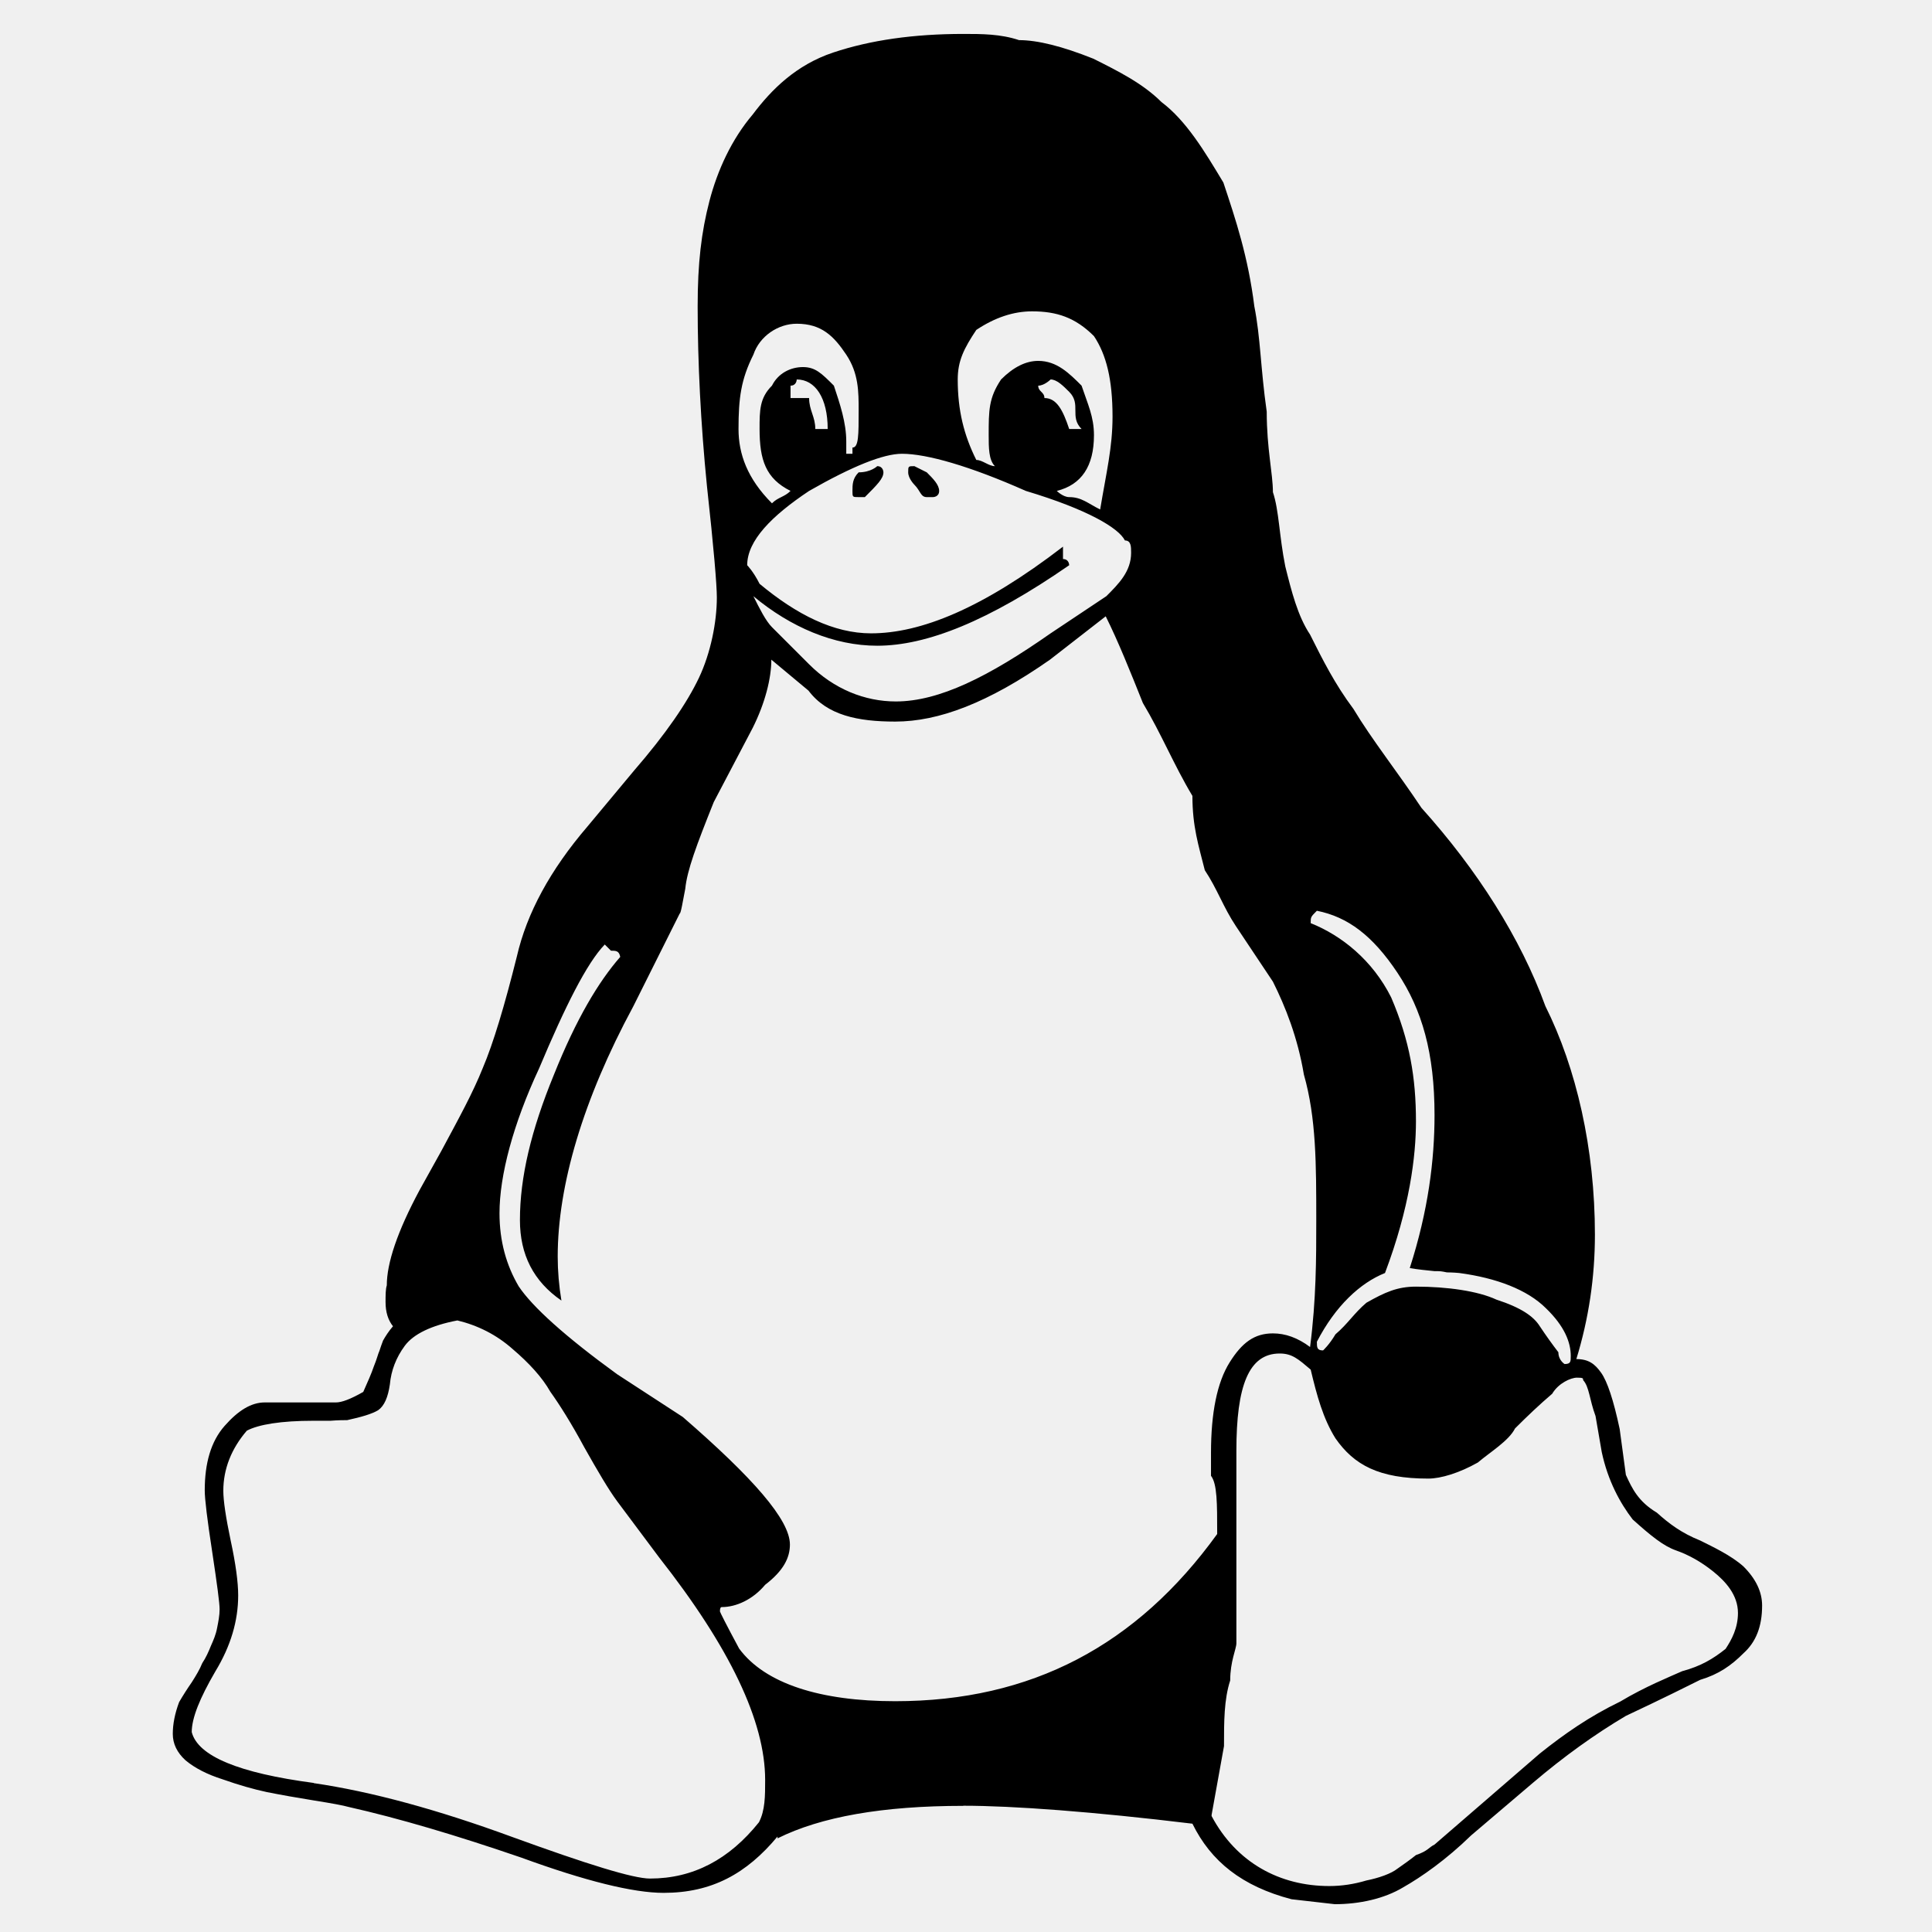
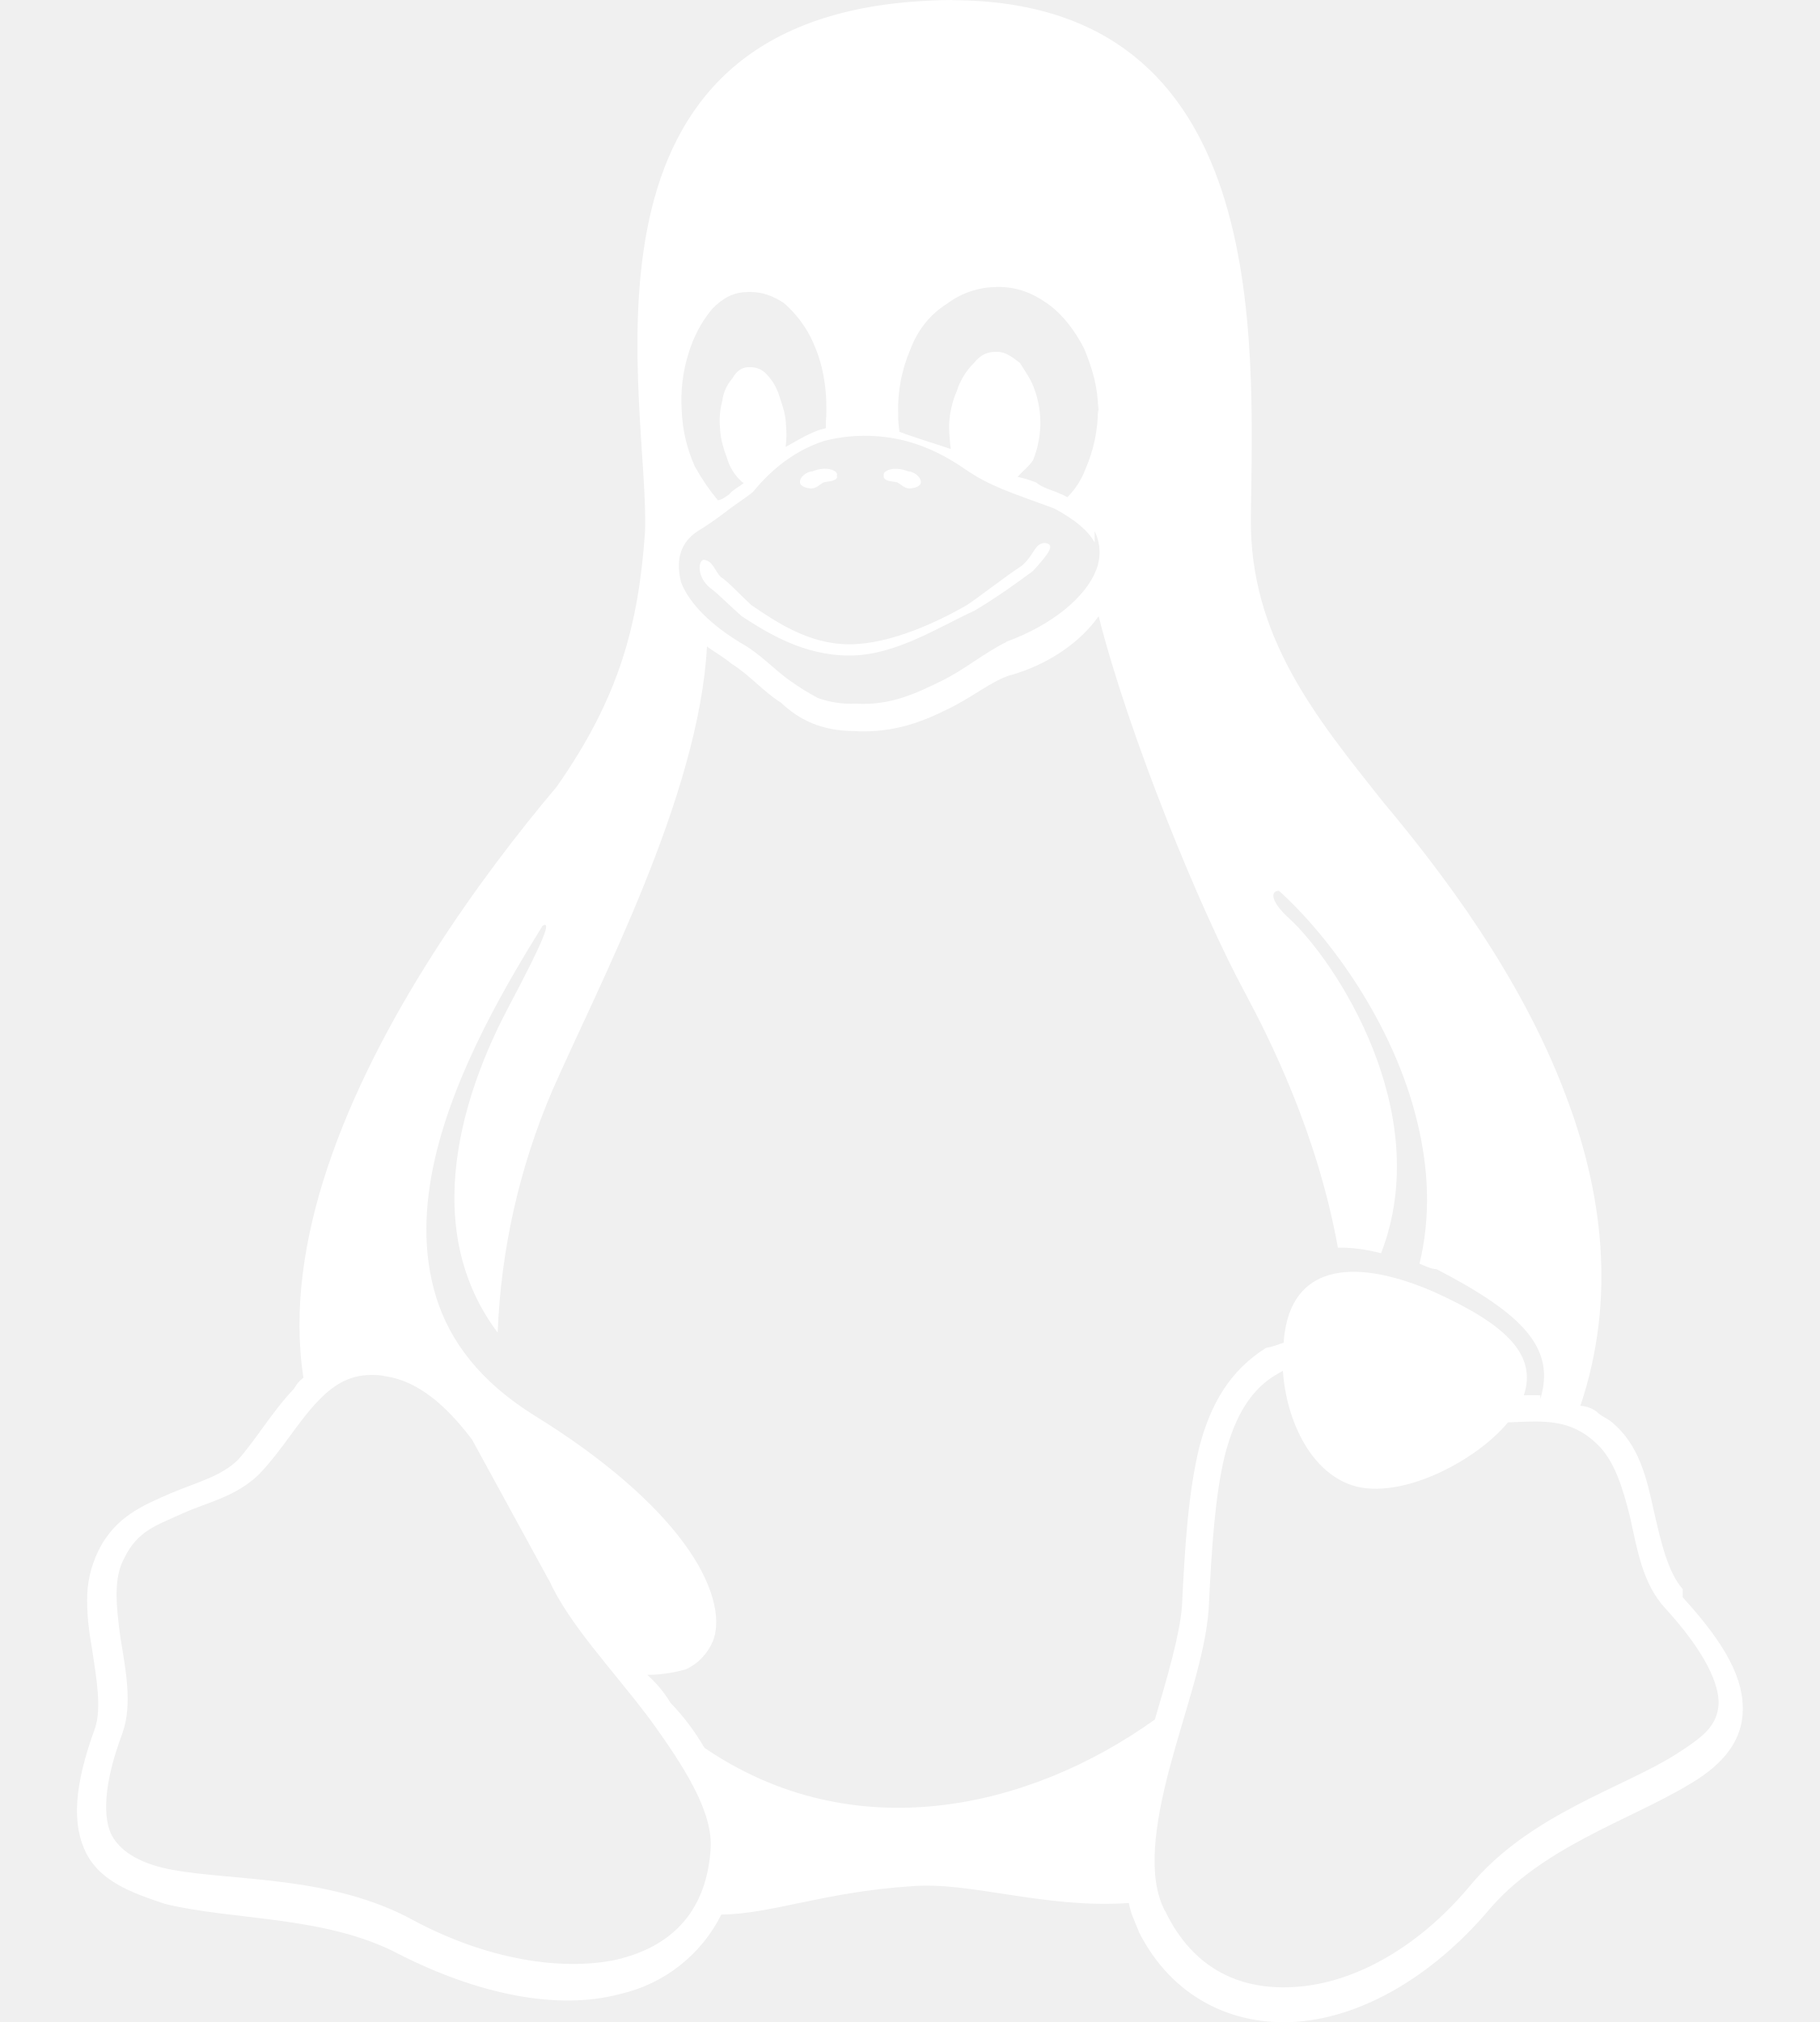
- <svg xmlns="http://www.w3.org/2000/svg" width="20px" height="20px" version="1.0" viewBox="0 0 266 312">
-   <path d="M128.664 79.279c0 1-1 1-1 1h-1c-1 0-1-1-2-2 0 0-1-1-1-2s0-1 1-1l2 1c1 1 2 2 2 3m-18-10c0-5-2-8-5-8 0 0 0 1-1 1v2h3c0 2 1 3 1 5h2m35-5c2 0 3 2 4 5h2c-1-1-1-2-1-3s0-2-1-3-2-2-3-2c0 0-1 1-2 1 0 1 1 1 1 2m-30 16c-1 0-1 0-1-1s0-2 1-3c2 0 3-1 3-1 1 0 1 1 1 1 0 1-1 2-3 4h-1m-11-1c-4-2-5-5-5-10 0-3 0-5 2-7 1-2 3-3 5-3s3 1 5 3c1 3 2 6 2 9v2h1v-1c1 0 1-2 1-6 0-3 0-6-2-9s-4-5-8-5c-3 0-6 2-7 5-2 4-2.4 7-2.4 12 0 4 1.4 8 5.4 12 1-1 2-1 3-2m125 141c1 0 1-.4 1-1.3 0-2.2-1-4.8-4-7.7-3-3-8-4.9-14-5.7-1-.1-2-.1-2-.1-1-.2-1-.2-2-.2-1-.1-3-.3-4-.5 3-9.3 4-17.5 4-24.7 0-10-2-17-6-23s-8-9-13-10c-1 1-1 1-1 2 5 2 10 6 13 12 3 7 4 13 4 20 0 5.6-1 13.9-5 24.5-4 1.6-8 5.3-11 11.1 0 .9 0 1.4 1 1.4 0 0 1-.9 2-2.6 2-1.7 3-3.4 5-5.1 3-1.7 5-2.6 8-2.6 5 0 10 .7 13 2.1 4 1.3 6 2.7 7 4.3 1 1.5 2 2.9 3 4.2 0 1.3 1 1.9 1 1.9m-92-145c-1-1-1-3-1-5 0-4 0-6 2-9 2-2 4-3 6-3 3 0 5 2 7 4 1 3 2 5 2 8 0 5-2 8-6 9 0 0 1 1 2 1 2 0 3 1 5 2 1-6 2-10 2-15 0-6-1-10-3-13-3-3-6-4-10-4-3 0-6 1-9 3-2 3-3 5-3 8 0 5 1 9 3 13 1 0 2 1 3 1m12 16c-13 9-23 13-31 13-7 0-14-3-20-8 1 2 2 4 3 5l6 6c4 4 9 6 14 6 7 0 15-4 25-11l9-6c2-2 4-4 4-7 0-1 0-2-1-2-1-2-6-5-16-8-9-4-16-6-20-6-3 0-8 2-15 6-6 4-10 8-10 12 0 0 1 1 2 3 6 5 12 8 18 8 8 0 18-4 31-14v2c1 0 1 1 1 1m23 202c4 7.52 11 11.3 19 11.3 2 0 4-.3 6-.9 2-.4 4-1.1 5-1.9 1-.7 2-1.4 3-2.2 2-.7 2-1.2 3-1.7l17-14.7c4-3.19 8-5.98 13-8.4 4-2.4 8-4 10-4.9 3-.8 5-2 7-3.6 1-1.5 2-3.4 2-5.8 0-2.9-2-5.1-4-6.7s-4-2.7-6-3.4-4-2.3-7-5c-2-2.6-4-6.2-5-10.9l-1-5.8c-1-2.7-1-4.7-2-5.8 0-.3 0-.4-1-.4s-3 .9-4 2.6c-2 1.7-4 3.6-6 5.6-1 2-4 3.8-6 5.5-3 1.7-6 2.6-8 2.6-8 0-12-2.2-15-6.5-2-3.2-3-6.9-4-11.1-2-1.7-3-2.6-5-2.6-5 0-7 5.2-7 15.7v31.1c0 .9-1 2.9-1 6-1 3.1-1 6.62-1 10.6l-2 11.1v.17m-145-5.29c9.3 1.36 20 4.27 32.1 8.71 12.1 4.4 19.5 6.7 22.2 6.7 7 0 12.8-3.1 17.6-9.09 1-1.94 1-4.22 1-6.84 0-9.45-5.7-21.4-17.1-35.9l-6.8-9.1c-1.4-1.9-3.1-4.8-5.3-8.7-2.1-3.9-4-6.9-5.5-9-1.3-2.3-3.4-4.6-6.1-6.9-2.6-2.3-5.6-3.8-8.9-4.6-4.2.8-7.1 2.2-8.5 4.1s-2.2 4-2.4 6.2c-.3 2.1-.9 3.5-1.9 4.2-1 .6-2.7 1.1-5 1.6-.5 0-1.4 0-2.7.1h-2.7c-5.3 0-8.9.6-10.8 1.6-2.5 2.9-3.8 6.2-3.8 9.7 0 1.6.4 4.3 1.2 8.1.8 3.7 1.2 6.7 1.2 8.8 0 4.1-1.2 8.2-3.7 12.3-2.5 4.3-3.8 7.5-3.8 9.78 1 3.88 7.6 6.61 19.7 8.21m33.3-90.9c0-6.9 1.8-14.5 5.5-23.5 3.6-9 7.2-15 10.7-19-.2-1-.7-1-1.5-1l-1-1c-2.9 3-6.4 10-10.6 20-4.2 9-6.4 17.3-6.4 23.4 0 4.5 1.1 8.4 3.1 11.8 2.2 3.3 7.5 8.1 15.9 14.2l10.6 6.9c11.3 9.8 17.3 16.6 17.3 20.6 0 2.1-1 4.2-4 6.5-2 2.4-4.7 3.6-7 3.6-.2 0-.3.2-.3.7 0 .1 1 2.1 3.1 6 4.2 5.7 13.2 8.5 25.2 8.5 22 0 39-9 52-27 0-5 0-8.1-1-9.4v-3.7c0-6.5 1-11.4 3-14.6s4-4.7 7-4.7c2 0 4 .7 6 2.2 1-7.7 1-14.4 1-20.4 0-9.1 0-16.6-2-23.6-1-6-3-11-5-15l-6-9c-2-3-3-6-5-9-1-4-2-7-2-12-3-5-5-10-8-15-2-5-4-10-6-14l-9 7c-10 7-18 10-25 10-6 0-11-1-14-5l-6-5c0 3-1 7-3 11l-6.3 12c-2.8 7-4.3 11-4.6 14-.4 2-.7 4-.9 4l-7.5 15c-8.1 15-12.2 28.9-12.2 40.4 0 2.3.2 4.7.6 7.1-4.5-3.1-6.7-7.4-6.7-13m71.6 94.6c-13 0-23 1.76-30 5.25v-.3c-5 6-10.6 9.1-18.4 9.1-4.9 0-12.6-1.9-23-5.7-10.5-3.6-19.8-6.36-27.9-8.18-.8-.23-2.6-.57-5.5-1.03-2.8-.45-5.4-.91-7.7-1.37-2.1-.45-4.5-1.13-7.1-2.05-2.5-.79-4.5-1.82-6-3.07-1.38-1.26-2.06-2.68-2.06-4.27 0-1.6.34-3.31 1.02-5.13.64-1.1 1.34-2.2 2.04-3.2.7-1.1 1.3-2.1 1.7-3.1.6-.9 1-1.8 1.4-2.8.4-.9.8-1.8 1-2.9.2-1 .4-2 .4-3s-.4-4-1.2-9.3c-.8-5.2-1.2-8.5-1.2-9.9 0-4.4 1-7.9 3.2-10.4s4.3-3.8 6.5-3.8h11.5c.9 0 2.3-.5 4.4-1.7.7-1.6 1.3-2.9 1.7-4.1.5-1.2.7-2.1.9-2.5.2-.6.4-1.2.6-1.7.4-.7.9-1.5 1.6-2.3-.8-1-1.2-2.3-1.2-3.9 0-1.1 0-2.1.2-2.7 0-3.6 1.7-8.7 5.3-15.4l3.5-6.3c2.9-5.4 5.1-9.4 6.7-13.4 1.7-4 3.5-10 5.5-18 1.6-7 5.4-14 11.4-21l7.5-9c5.2-6 8.6-11 10.5-15s2.9-9 2.9-13c0-2-.5-8-1.6-18-1-10-1.5-20-1.5-29 0-7 .6-12 1.9-17s3.6-10 7-14c3-4 7-8 13-10s13-3 21-3c3 0 6 0 9 1 3 0 7 1 12 3 4 2 8 4 11 7 4 3 7 8 10 13 2 6 4 12 5 20 1 5 1 10 2 17 0 6 1 10 1 13 1 3 1 7 2 12 1 4 2 8 4 11 2 4 4 8 7 12 3 5 7 10 11 16 9 10 16 21 20 32 5 10 8 23 8 36.9 0 6.9-1 13.6-3 20.1 2 0 3 .8 4 2.2s2 4.4 3 9.1l1 7.4c1 2.2 2 4.3 5 6.1 2 1.8 4 3.3 7 4.5 2 1 5 2.4 7 4.2 2 2 3 4.1 3 6.3 0 3.4-1 5.9-3 7.7-2 2-4 3.4-7 4.3-2 1-6 3-12 5.82-5 2.96-10 6.55-15 10.8l-10 8.51c-4 3.9-8 6.7-11 8.4-3 1.8-7 2.7-11 2.7l-7-.8c-8-2.1-13-6.1-16-12.2-16-1.94-29-2.9-37-2.9" />
+ <svg xmlns="http://www.w3.org/2000/svg" width="18px" height="20px" viewBox="0 0 18 20" version="1.1">
+   <g id="Welcome" stroke="none" stroke-width="1" fill="none" fill-rule="evenodd">
+     <g id="Desktop-GameList" transform="translate(-556, -1331)" fill="#FFFFFF" fill-rule="nonzero">
+       <g id="Cards" transform="translate(50, 458)">
+         <g id="Dota-Underlords" transform="translate(318, 627)">
+           <g id="Platforms" transform="translate(0, 244)">
+             <g id="cib-linux" transform="translate(187, 2)">
+               <g id="Icon" transform="translate(1, 0)">
+                 <path d="M9.42,0 C9.29,0 9.157,0.007 9.019,0.017 C5.497,0.296 6.432,4.024 6.379,5.267 C6.314,6.175 6.129,6.894 5.504,7.784 C4.765,8.659 3.73,10.076 3.239,11.549 C3.008,12.242 2.897,12.956 3.001,13.627 C2.962,13.656 2.93,13.694 2.907,13.737 C2.692,13.962 2.532,14.239 2.356,14.437 C2.191,14.602 1.953,14.659 1.692,14.769 C1.432,14.883 1.142,14.994 0.973,15.339 C0.897,15.496 0.858,15.664 0.862,15.841 C0.862,16.003 0.885,16.172 0.907,16.286 C0.957,16.618 1.005,16.892 0.94,17.094 C0.732,17.659 0.709,18.047 0.853,18.331 C0.998,18.611 1.298,18.721 1.633,18.832 C2.311,18.998 3.225,18.946 3.948,19.33 C4.719,19.721 5.504,19.89 6.129,19.724 C6.565,19.626 6.935,19.337 7.134,18.937 C7.622,18.934 8.159,18.712 9.016,18.657 C9.599,18.608 10.328,18.881 11.164,18.823 C11.187,18.937 11.216,18.988 11.262,19.102 L11.262,19.106 C11.587,19.753 12.189,20.046 12.834,19.997 C13.475,19.946 14.159,19.552 14.712,18.907 C15.239,18.273 16.115,18.005 16.694,17.657 C16.984,17.491 17.219,17.267 17.235,16.944 C17.254,16.613 17.069,16.267 16.642,15.799 L16.642,15.717 L16.639,15.714 C16.496,15.548 16.431,15.268 16.356,14.943 C16.284,14.607 16.206,14.289 15.946,14.071 C15.894,14.025 15.842,14.015 15.787,13.96 C15.741,13.927 15.686,13.908 15.63,13.905 C15.988,12.84 15.848,11.783 15.483,10.828 C15.041,9.653 14.262,8.628 13.673,7.925 C13.009,7.088 12.358,6.294 12.371,5.119 C12.394,3.325 12.569,0.009 9.419,0.002 L9.42,0 Z M9.859,2.838 L9.873,2.838 C10.048,2.838 10.201,2.891 10.357,3.001 C10.517,3.114 10.634,3.278 10.722,3.447 C10.81,3.662 10.856,3.828 10.862,4.049 C10.862,4.033 10.865,4.016 10.865,4.001 L10.865,4.088 C10.865,4.081 10.862,4.076 10.862,4.069 L10.859,4.049 C10.859,4.251 10.817,4.453 10.736,4.638 C10.697,4.743 10.636,4.839 10.556,4.918 C10.534,4.906 10.511,4.893 10.484,4.883 C10.397,4.843 10.319,4.831 10.247,4.772 C10.188,4.749 10.127,4.73 10.064,4.717 C10.104,4.669 10.185,4.606 10.217,4.551 C10.26,4.447 10.283,4.333 10.289,4.216 L10.289,4.199 C10.291,4.087 10.273,3.974 10.237,3.868 C10.201,3.757 10.156,3.701 10.088,3.591 C10.016,3.535 9.947,3.48 9.863,3.48 L9.85,3.48 C9.772,3.48 9.703,3.502 9.632,3.591 C9.554,3.668 9.496,3.763 9.463,3.868 C9.417,3.973 9.392,4.085 9.387,4.199 L9.387,4.216 C9.387,4.291 9.394,4.366 9.403,4.441 C9.241,4.386 9.039,4.326 8.896,4.271 C8.888,4.216 8.883,4.161 8.883,4.106 L8.883,4.089 C8.876,3.869 8.919,3.65 9.007,3.448 C9.075,3.266 9.199,3.109 9.365,3.005 C9.508,2.898 9.68,2.839 9.859,2.839 L9.859,2.838 Z M7.392,2.888 L7.421,2.888 C7.539,2.888 7.646,2.927 7.754,2.998 C7.877,3.106 7.976,3.239 8.041,3.385 C8.116,3.552 8.158,3.721 8.171,3.942 L8.171,3.945 C8.174,4.056 8.174,4.115 8.168,4.167 L8.168,4.235 L8.099,4.254 C7.973,4.3 7.872,4.365 7.77,4.421 C7.78,4.346 7.78,4.271 7.773,4.199 L7.773,4.186 C7.764,4.076 7.741,4.021 7.705,3.909 C7.678,3.824 7.63,3.747 7.565,3.685 C7.524,3.649 7.47,3.63 7.416,3.632 L7.396,3.632 C7.338,3.636 7.288,3.665 7.243,3.743 C7.188,3.806 7.153,3.885 7.143,3.968 C7.119,4.056 7.112,4.15 7.122,4.245 L7.122,4.254 C7.133,4.369 7.152,4.424 7.191,4.534 C7.216,4.619 7.263,4.696 7.327,4.756 C7.338,4.766 7.344,4.773 7.357,4.776 C7.299,4.825 7.259,4.835 7.211,4.89 C7.178,4.913 7.143,4.942 7.101,4.949 C7.014,4.845 6.938,4.733 6.872,4.614 C6.793,4.439 6.749,4.249 6.742,4.057 C6.73,3.869 6.752,3.68 6.808,3.5 C6.857,3.337 6.935,3.184 7.045,3.054 C7.152,2.944 7.26,2.889 7.393,2.889 L7.392,2.888 Z M8.534,4.31 C8.811,4.31 9.144,4.362 9.547,4.642 C9.791,4.809 9.984,4.867 10.426,5.029 C10.641,5.144 10.764,5.254 10.826,5.365 L10.826,5.254 C10.886,5.376 10.891,5.518 10.839,5.644 C10.735,5.905 10.409,6.182 9.951,6.348 L9.951,6.351 C9.729,6.461 9.534,6.628 9.306,6.738 C9.076,6.849 8.814,6.982 8.463,6.96 C8.336,6.966 8.209,6.947 8.089,6.904 C7.996,6.855 7.907,6.8 7.822,6.739 C7.659,6.628 7.519,6.462 7.311,6.351 L7.311,6.348 L7.308,6.348 C6.973,6.143 6.794,5.921 6.735,5.756 C6.68,5.531 6.732,5.366 6.898,5.255 C7.083,5.144 7.213,5.03 7.298,4.975 C7.386,4.913 7.419,4.89 7.445,4.867 L7.448,4.867 L7.448,4.864 C7.588,4.695 7.809,4.474 8.148,4.362 C8.261,4.333 8.393,4.311 8.535,4.311 L8.534,4.31 Z M10.865,6.093 C11.165,7.275 11.865,8.991 12.314,9.821 C12.552,10.266 13.027,11.204 13.232,12.341 C13.362,12.338 13.505,12.356 13.659,12.396 C14.199,11.002 13.206,9.505 12.754,9.088 C12.568,8.922 12.559,8.811 12.649,8.811 C13.141,9.254 13.785,10.121 14.019,11.106 C14.127,11.552 14.154,12.028 14.039,12.499 C14.094,12.522 14.15,12.551 14.209,12.554 C15.068,13.001 15.387,13.336 15.234,13.837 L15.234,13.801 C15.186,13.799 15.133,13.801 15.084,13.801 L15.071,13.801 C15.199,13.411 14.919,13.111 14.183,12.779 C13.421,12.447 12.812,12.499 12.708,13.167 C12.701,13.205 12.697,13.243 12.696,13.281 C12.636,13.301 12.578,13.323 12.52,13.333 C12.162,13.558 11.969,13.893 11.859,14.323 C11.752,14.769 11.719,15.286 11.69,15.883 C11.67,16.163 11.547,16.582 11.422,17.008 C10.172,17.903 8.438,18.291 6.967,17.288 C6.872,17.126 6.761,16.976 6.631,16.843 C6.569,16.739 6.491,16.646 6.401,16.566 C6.553,16.566 6.684,16.54 6.788,16.51 C6.907,16.453 7.001,16.353 7.051,16.231 C7.139,16.009 7.051,15.651 6.761,15.26 C6.476,14.873 5.987,14.433 5.274,13.994 C4.747,13.662 4.451,13.269 4.314,12.832 C4.177,12.386 4.196,11.927 4.301,11.462 C4.506,10.57 5.03,9.701 5.366,9.157 C5.453,9.105 5.395,9.271 5.024,9.971 C4.694,10.596 4.073,12.051 4.922,13.181 C4.954,12.356 5.138,11.544 5.463,10.785 C5.931,9.721 6.914,7.866 6.992,6.394 C7.032,6.427 7.172,6.509 7.233,6.564 C7.412,6.674 7.549,6.841 7.725,6.951 C7.901,7.117 8.122,7.231 8.454,7.231 C8.487,7.234 8.516,7.234 8.545,7.234 C8.887,7.234 9.154,7.124 9.375,7.013 C9.616,6.898 9.812,6.732 9.993,6.678 L9.996,6.678 C10.384,6.567 10.693,6.342 10.866,6.094 L10.865,6.093 Z M12.688,13.558 C12.721,14.059 12.975,14.596 13.424,14.706 C13.912,14.817 14.618,14.429 14.914,14.069 L15.09,14.062 C15.353,14.055 15.572,14.069 15.796,14.284 L15.799,14.287 C15.971,14.453 16.053,14.729 16.124,15.016 C16.196,15.351 16.251,15.667 16.466,15.904 C16.869,16.344 17.003,16.659 16.997,16.855 C16.984,17.073 16.84,17.183 16.58,17.349 C16.056,17.685 15.125,17.942 14.533,18.659 C14.018,19.274 13.39,19.609 12.836,19.651 C12.283,19.697 11.804,19.486 11.524,18.903 L11.521,18.9 C11.345,18.567 11.42,18.047 11.566,17.493 C11.713,16.936 11.924,16.371 11.954,15.911 C11.983,15.316 12.016,14.798 12.113,14.397 C12.214,14.009 12.371,13.732 12.651,13.58 L12.686,13.56 L12.688,13.558 Z M3.674,13.6 L3.684,13.6 C3.73,13.6 3.772,13.603 3.814,13.613 C4.127,13.659 4.404,13.89 4.668,14.238 L5.426,15.625 L5.429,15.628 C5.631,16.071 6.057,16.513 6.418,16.992 C6.78,17.49 7.06,17.936 7.027,18.301 L7.027,18.308 C6.978,18.926 6.627,19.261 6.09,19.385 C5.553,19.496 4.823,19.385 4.094,18.997 C3.288,18.552 2.327,18.607 1.712,18.496 C1.406,18.441 1.204,18.326 1.109,18.161 C1.019,17.995 1.015,17.659 1.214,17.135 L1.214,17.133 C1.311,16.852 1.241,16.504 1.191,16.198 C1.146,15.866 1.123,15.608 1.227,15.416 C1.36,15.136 1.559,15.084 1.802,14.971 C2.047,14.86 2.337,14.805 2.564,14.58 L2.567,14.58 L2.567,14.577 C2.779,14.356 2.939,14.079 3.124,13.88 C3.281,13.711 3.44,13.6 3.674,13.6 L3.674,13.6 Z M9.642,6.038 C9.28,6.204 8.854,6.484 8.401,6.484 C7.949,6.484 7.594,6.263 7.337,6.096 C7.207,5.983 7.103,5.872 7.024,5.816 C6.888,5.706 6.904,5.537 6.963,5.537 C7.053,5.549 7.07,5.65 7.128,5.706 C7.21,5.761 7.308,5.872 7.428,5.983 C7.672,6.149 7.997,6.373 8.401,6.373 C8.805,6.373 9.28,6.149 9.566,5.983 C9.729,5.872 9.937,5.706 10.106,5.596 C10.236,5.481 10.231,5.371 10.337,5.371 C10.444,5.384 10.367,5.481 10.217,5.647 C10.064,5.762 9.829,5.928 9.641,6.038 L9.642,6.038 Z M8.74,4.717 L8.74,4.701 C8.737,4.684 8.749,4.666 8.766,4.659 C8.824,4.623 8.915,4.636 8.981,4.662 C9.033,4.662 9.114,4.717 9.107,4.775 C9.101,4.814 9.036,4.831 8.993,4.831 C8.948,4.831 8.915,4.795 8.876,4.772 C8.834,4.759 8.752,4.766 8.739,4.717 L8.74,4.717 Z M8.281,4.717 C8.264,4.766 8.186,4.759 8.144,4.772 C8.104,4.795 8.072,4.831 8.026,4.831 C7.984,4.831 7.916,4.814 7.912,4.772 C7.906,4.717 7.984,4.662 8.036,4.662 C8.104,4.635 8.189,4.622 8.254,4.659 C8.267,4.666 8.284,4.684 8.277,4.701 L8.277,4.717 L8.281,4.717 Z" id="Icon-Shape" />
+               </g>
+             </g>
+           </g>
+         </g>
+       </g>
+     </g>
+   </g>
</svg>
